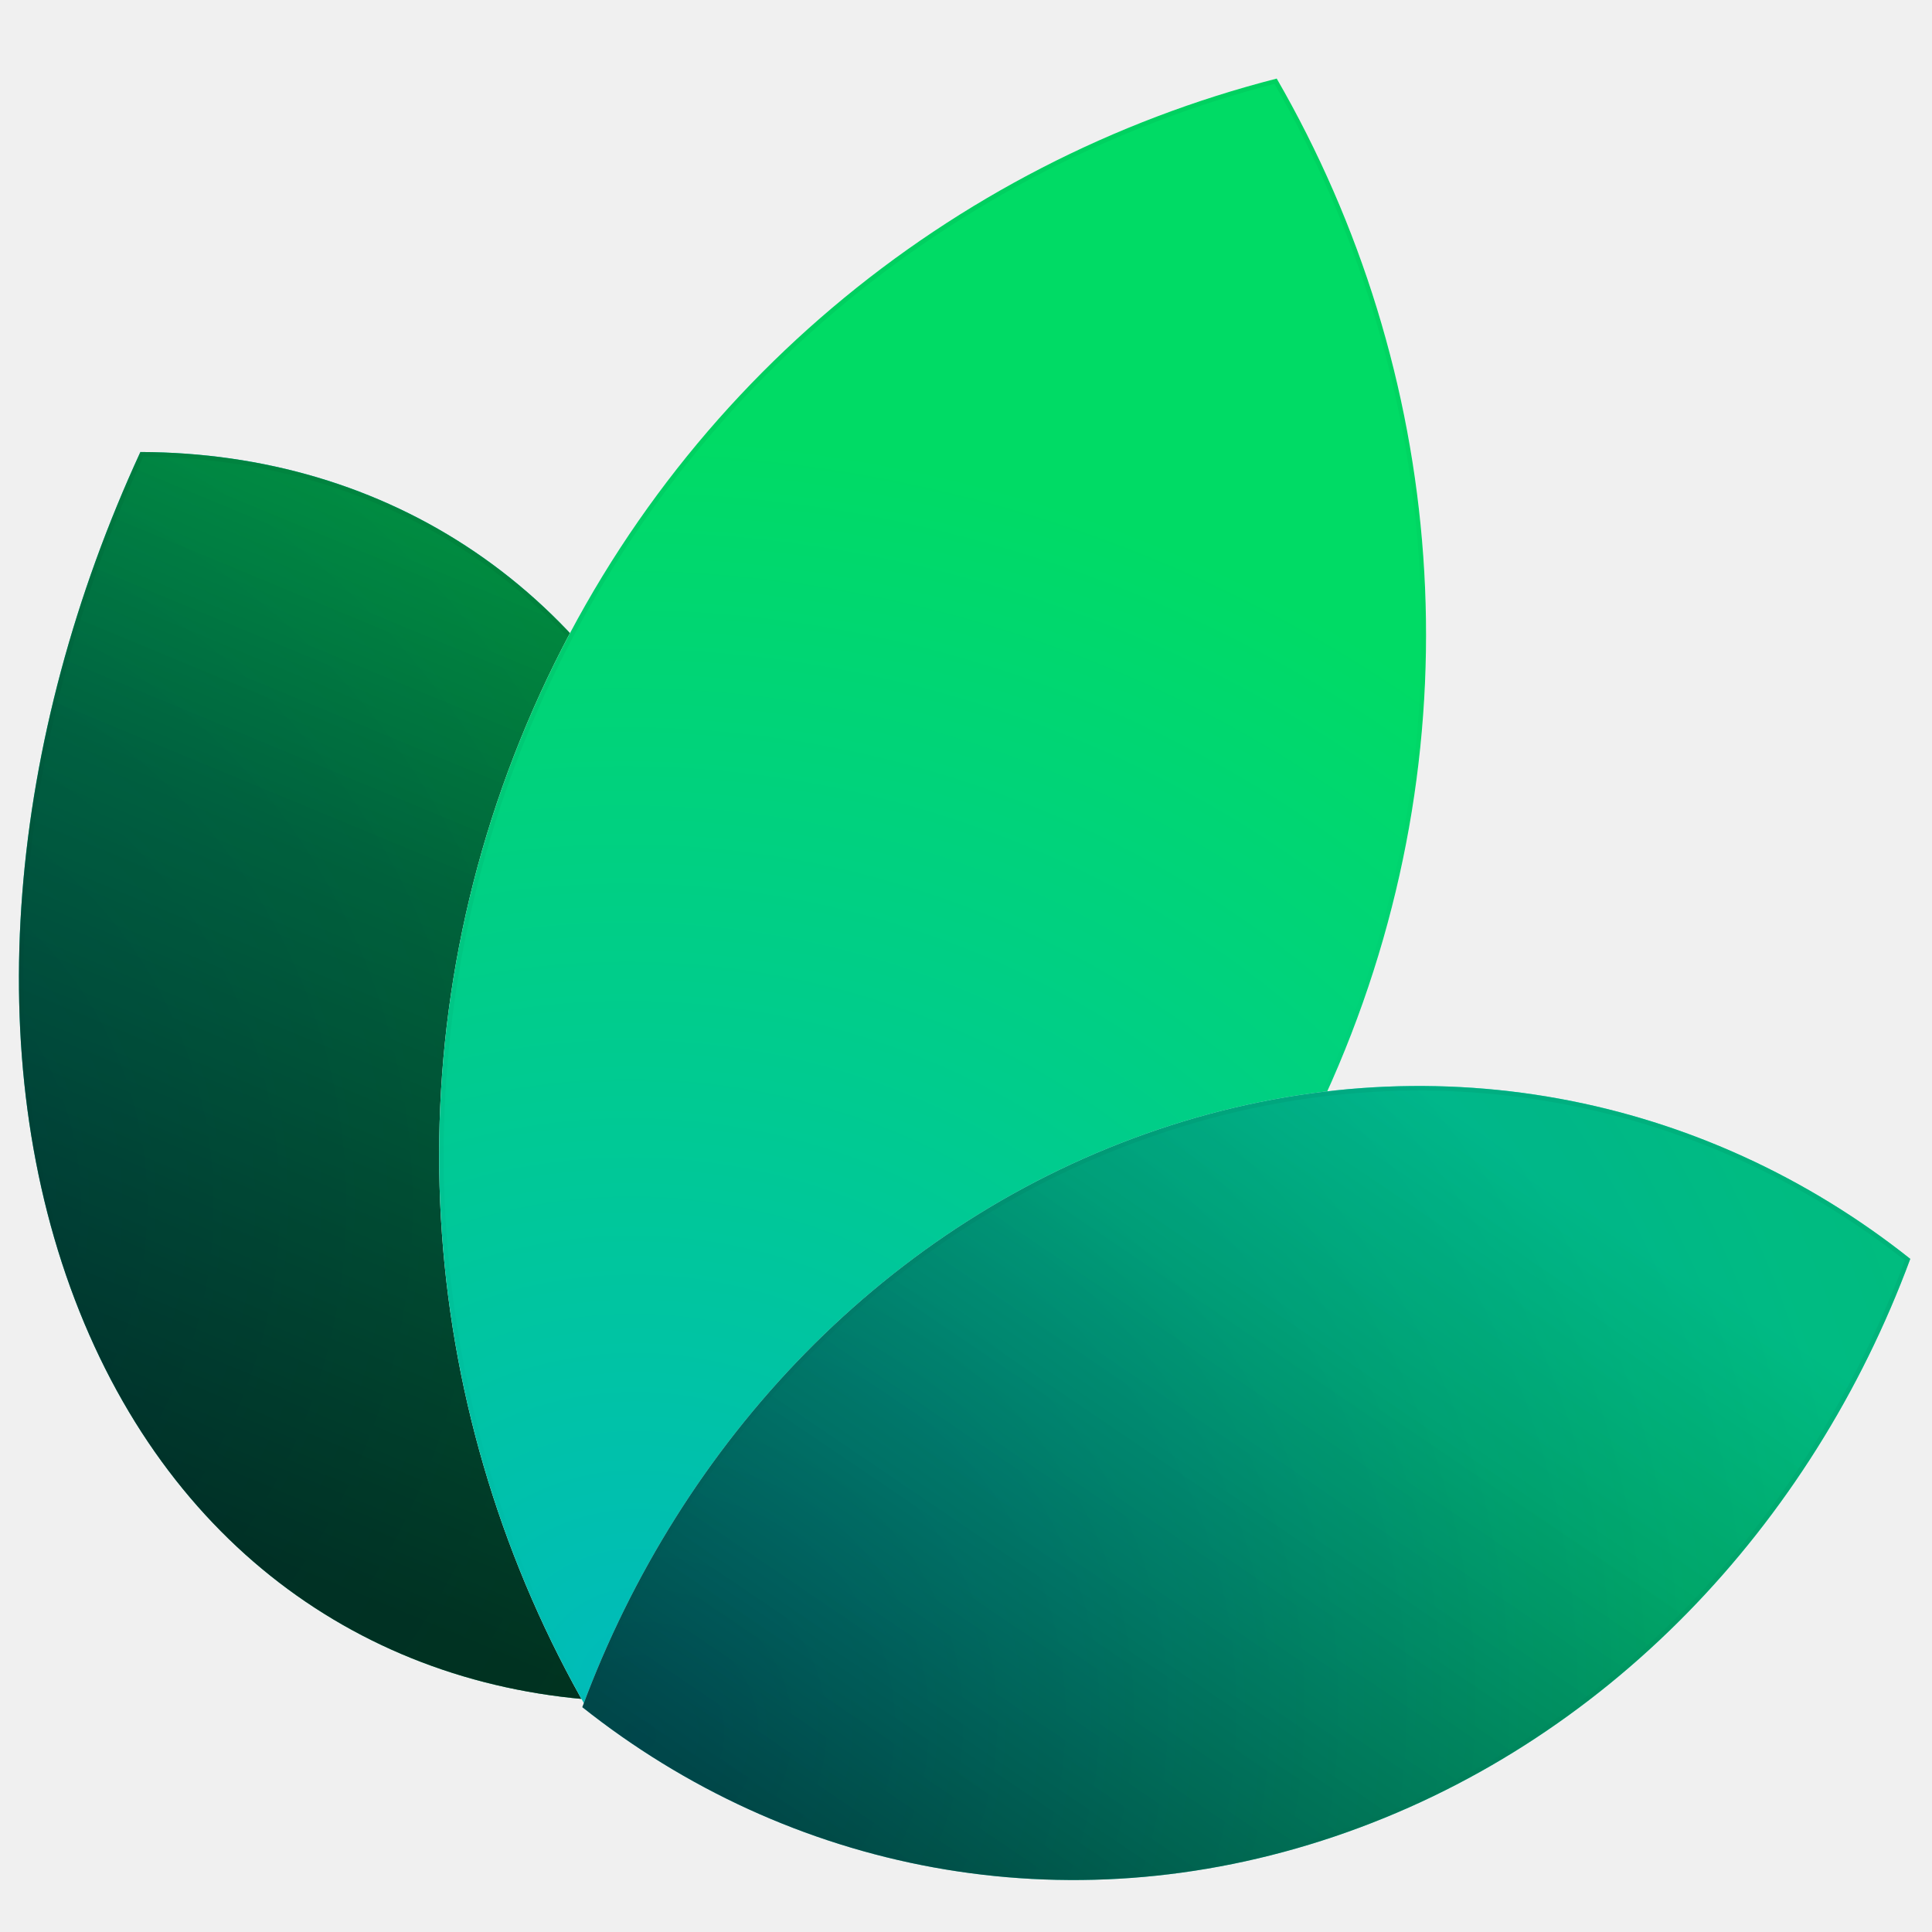
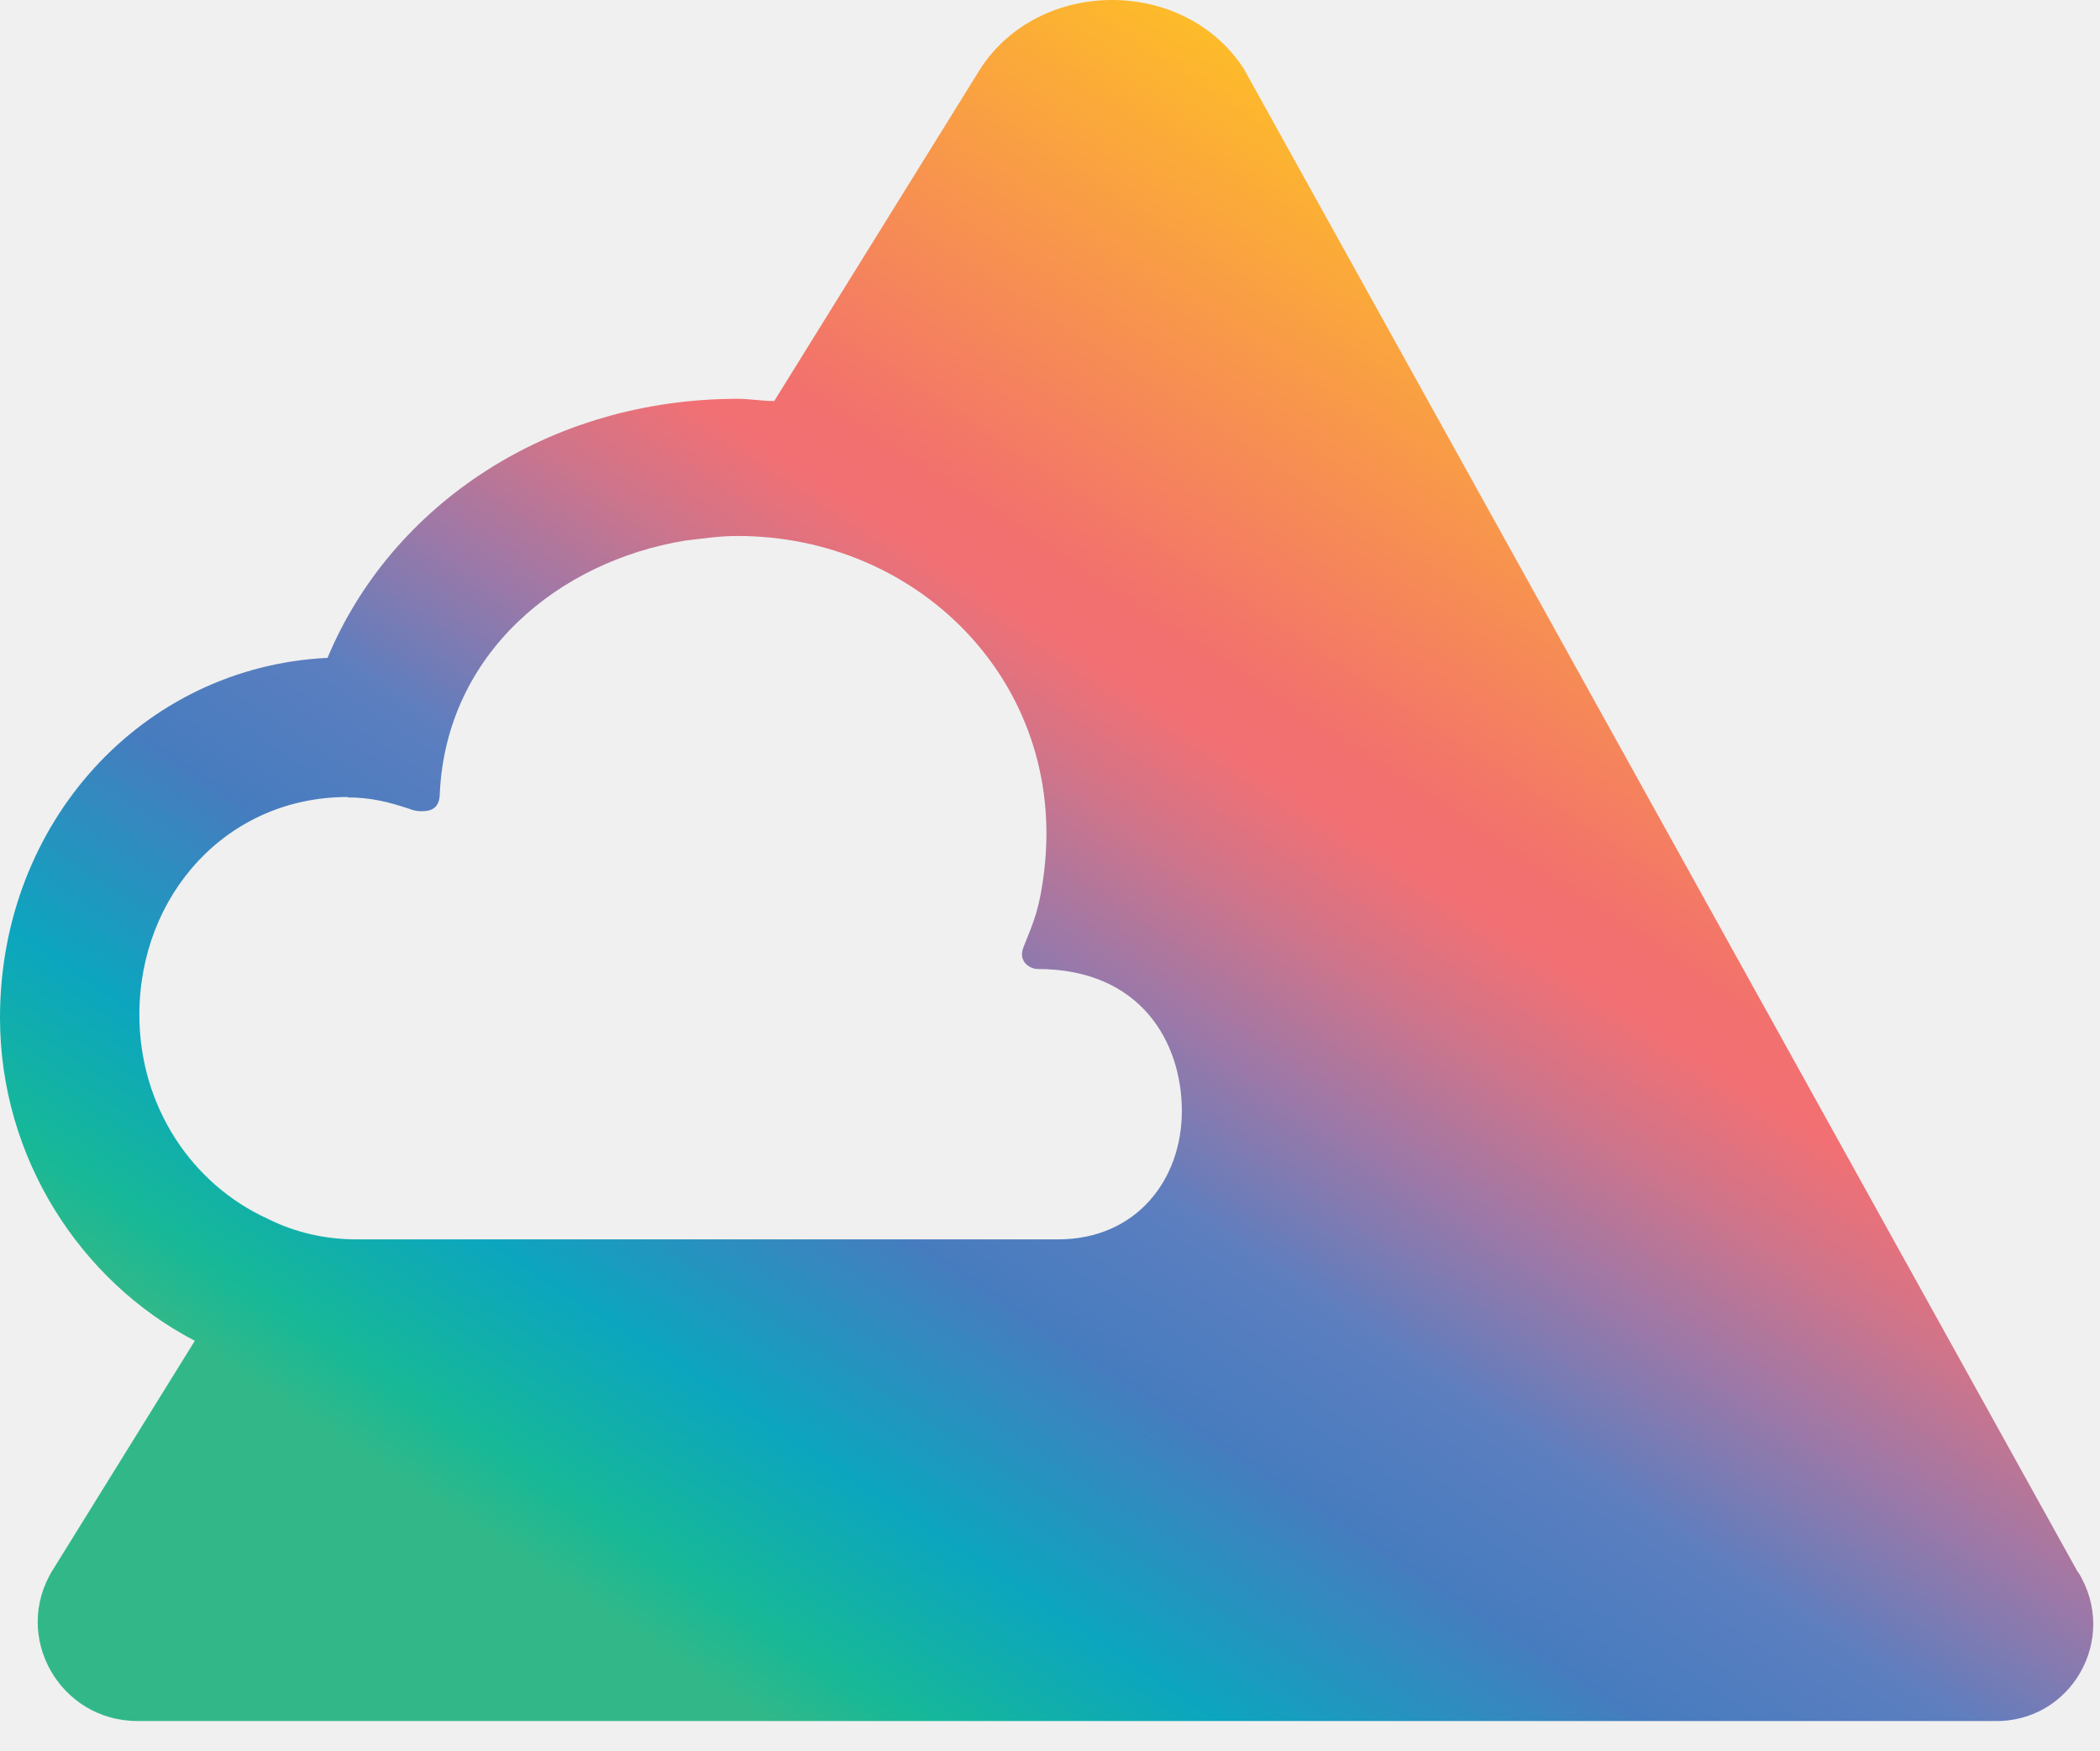
- <svg xmlns="http://www.w3.org/2000/svg" width="24" height="24" viewBox="0 0 24 24" fill="none">
-   <path d="M7.953 21.139C4.896 21.13 2.255 19.458 0.987 16.29C-0.28 13.121 0.109 9.163 1.744 5.615C4.801 5.624 7.442 7.296 8.71 10.465C9.977 13.633 9.588 17.591 7.953 21.139Z" fill="white" />
-   <path d="M7.953 21.139C4.896 21.13 2.255 19.458 0.987 16.29C-0.28 13.121 0.109 9.163 1.744 5.615C4.801 5.624 7.442 7.296 8.71 10.465C9.977 13.633 9.588 17.591 7.953 21.139Z" fill="url(#paint0_radial_101_2703)" />
-   <path d="M7.953 21.139C4.896 21.13 2.255 19.458 0.987 16.29C-0.28 13.121 0.109 9.163 1.744 5.615C4.801 5.624 7.442 7.296 8.71 10.465C9.977 13.633 9.588 17.591 7.953 21.139Z" fill="black" fill-opacity="0.5" style="mix-blend-mode:hard-light" />
-   <path d="M7.953 21.139C4.896 21.13 2.255 19.458 0.987 16.29C-0.28 13.121 0.109 9.163 1.744 5.615C4.801 5.624 7.442 7.296 8.71 10.465C9.977 13.633 9.588 17.591 7.953 21.139Z" fill="url(#paint1_linear_101_2703)" fill-opacity="0.5" style="mix-blend-mode:hard-light" />
-   <path d="M8.684 10.476C9.945 13.63 9.561 17.572 7.935 21.111C4.897 21.096 2.274 19.431 1.013 16.279C-0.248 13.124 0.136 9.182 1.762 5.643C4.8 5.659 7.423 7.324 8.684 10.476Z" stroke="url(#paint2_linear_101_2703)" stroke-opacity="0.05" stroke-width="0.056" />
-   <path d="M7.31 21.257C11.354 20.221 14.884 17.375 16.628 13.236C18.373 9.097 17.945 4.587 15.86 0.976C11.816 2.012 8.287 4.858 6.542 8.998C4.797 13.137 5.225 17.646 7.31 21.257Z" fill="white" />
-   <path d="M7.31 21.257C11.354 20.221 14.884 17.375 16.628 13.236C18.373 9.097 17.945 4.587 15.86 0.976C11.816 2.012 8.287 4.858 6.542 8.998C4.797 13.137 5.225 17.646 7.31 21.257Z" fill="url(#paint3_radial_101_2703)" />
-   <path d="M16.603 13.225C14.864 17.349 11.351 20.187 7.324 21.225C5.253 17.624 4.829 13.132 6.568 9.009C8.306 4.885 11.819 2.047 15.846 1.009C17.918 4.61 18.341 9.101 16.603 13.225Z" stroke="url(#paint4_linear_101_2703)" stroke-opacity="0.05" stroke-width="0.056" />
-   <path d="M7.234 21.207C9.789 23.237 13.21 23.951 16.577 22.814C19.944 21.677 22.506 18.945 23.73 15.638C21.175 13.608 17.754 12.894 14.387 14.031C11.02 15.168 8.458 17.901 7.234 21.207Z" fill="white" />
-   <path d="M7.234 21.207C9.789 23.237 13.21 23.951 16.577 22.814C19.944 21.677 22.506 18.945 23.73 15.638C21.175 13.608 17.754 12.894 14.387 14.031C11.02 15.168 8.458 17.901 7.234 21.207Z" fill="url(#paint5_radial_101_2703)" />
-   <path d="M7.234 21.207C9.789 23.237 13.21 23.951 16.577 22.814C19.944 21.677 22.506 18.945 23.73 15.638C21.175 13.608 17.754 12.894 14.387 14.031C11.02 15.168 8.458 17.901 7.234 21.207Z" fill="black" fill-opacity="0.2" style="mix-blend-mode:hard-light" />
-   <path d="M7.234 21.207C9.789 23.237 13.21 23.951 16.577 22.814C19.944 21.677 22.506 18.945 23.73 15.638C21.175 13.608 17.754 12.894 14.387 14.031C11.02 15.168 8.458 17.901 7.234 21.207Z" fill="url(#paint6_linear_101_2703)" fill-opacity="0.5" style="mix-blend-mode:hard-light" />
-   <path d="M16.568 22.787C13.218 23.918 9.814 23.212 7.267 21.198C8.492 17.907 11.044 15.189 14.396 14.058C17.747 12.927 21.15 13.633 23.697 15.648C22.472 18.938 19.92 21.656 16.568 22.787Z" stroke="url(#paint7_linear_101_2703)" stroke-opacity="0.05" stroke-width="0.056" />
+ <svg xmlns="http://www.w3.org/2000/svg" width="66" height="55" viewBox="0 0 66 55" fill="none">
+   <path d="M65.299 49.389L39.09 2.16C37.221 -0.72 32.681 -0.72 30.812 2.16L24.333 12.601C23.97 12.601 23.538 12.531 23.182 12.531C17.275 12.531 12.309 15.844 10.294 20.67C4.463 20.956 0 25.851 0 31.975C0 36.368 2.518 40.253 6.123 42.129L1.66 49.326C0.363 51.411 1.876 54.076 4.324 54.076H62.649C65.097 54.145 66.61 51.481 65.313 49.396L65.299 49.389ZM10.935 25.056C11.654 25.056 12.233 25.203 12.881 25.419C12.881 25.419 13.028 25.489 13.244 25.489C13.53 25.489 13.823 25.419 13.823 24.91C14.039 20.516 17.568 17.636 21.529 16.987C22.108 16.918 22.61 16.841 23.182 16.841C28.873 16.841 33.476 21.451 32.827 27.281C32.681 28.578 32.465 29.011 32.179 29.729C31.962 30.231 32.395 30.447 32.611 30.447C35.854 30.447 37.144 32.749 37.144 34.911C37.144 37.073 35.708 38.942 33.253 38.942H11.221C10.21 38.942 9.276 38.726 8.411 38.293C6.033 37.212 4.38 34.764 4.38 31.884C4.38 28.139 7.114 25.042 10.928 25.042L10.935 25.056Z" fill="url(#paint0_linear_2_182)" />
  <defs>
-     <radialGradient id="paint0_radial_101_2703" cx="0" cy="0" r="1" gradientUnits="userSpaceOnUse" gradientTransform="translate(-3.00503 15.023) rotate(-10.029) scale(17.9572 17.784)">
-       <stop stop-color="#00B0BB" />
-       <stop offset="1" stop-color="#00DB65" />
-     </radialGradient>
-     <linearGradient id="paint1_linear_101_2703" x1="7.39" y1="4.813" x2="1.63" y2="18.689" gradientUnits="userSpaceOnUse">
-       <stop stop-color="#18E299" />
-       <stop offset="1" />
-     </linearGradient>
-     <linearGradient id="paint2_linear_101_2703" x1="7.948" y1="8.016" x2="1.761" y2="18.746" gradientUnits="userSpaceOnUse">
-       <stop />
-       <stop offset="1" stop-opacity="0" />
-     </linearGradient>
-     <radialGradient id="paint3_radial_101_2703" cx="0" cy="0" r="1" gradientUnits="userSpaceOnUse" gradientTransform="translate(8.11404 20.8822) rotate(-75.7542) scale(21.6246 23.7772)">
-       <stop stop-color="#00BBBB" />
-       <stop offset="0.713" stop-color="#00DB65" />
-     </radialGradient>
-     <linearGradient id="paint4_linear_101_2703" x1="7.602" y1="5.871" x2="15.556" y2="16.372" gradientUnits="userSpaceOnUse">
-       <stop />
-       <stop offset="1" stop-opacity="0" />
-     </linearGradient>
-     <radialGradient id="paint5_radial_101_2703" cx="0" cy="0" r="1" gradientUnits="userSpaceOnUse" gradientTransform="translate(7.84537 21.5181) rotate(-20.3525) scale(18.5603 17.32)">
-       <stop stop-color="#00B0BB" />
-       <stop offset="1" stop-color="#00DB65" />
-     </radialGradient>
-     <linearGradient id="paint6_linear_101_2703" x1="16.808" y1="13.007" x2="10.041" y2="22.994" gradientUnits="userSpaceOnUse">
-       <stop stop-color="#00B1BC" />
-       <stop offset="1" />
-     </linearGradient>
-     <linearGradient id="paint7_linear_101_2703" x1="16.808" y1="13.007" x2="14.169" y2="23.841" gradientUnits="userSpaceOnUse">
-       <stop />
-       <stop offset="1" stop-opacity="0" />
+     <linearGradient id="paint0_linear_2_182" x1="22.059" y1="56.719" x2="58.087" y2="1.609" gradientUnits="userSpaceOnUse">
+       <stop offset="0.05" stop-color="#32B888" />
+       <stop offset="0.09" stop-color="#16B898" />
+       <stop offset="0.17" stop-color="#0CA5BF" />
+       <stop offset="0.28" stop-color="#467CBF" />
+       <stop offset="0.36" stop-color="#5C7EBF" />
+       <stop offset="0.44" stop-color="#9E78A7" />
+       <stop offset="0.51" stop-color="#D37488" />
+       <stop offset="0.56" stop-color="#F27073" />
+       <stop offset="0.59" stop-color="#F2706E" />
+       <stop offset="0.85" stop-color="#FEBE27" />
    </linearGradient>
  </defs>
</svg>
